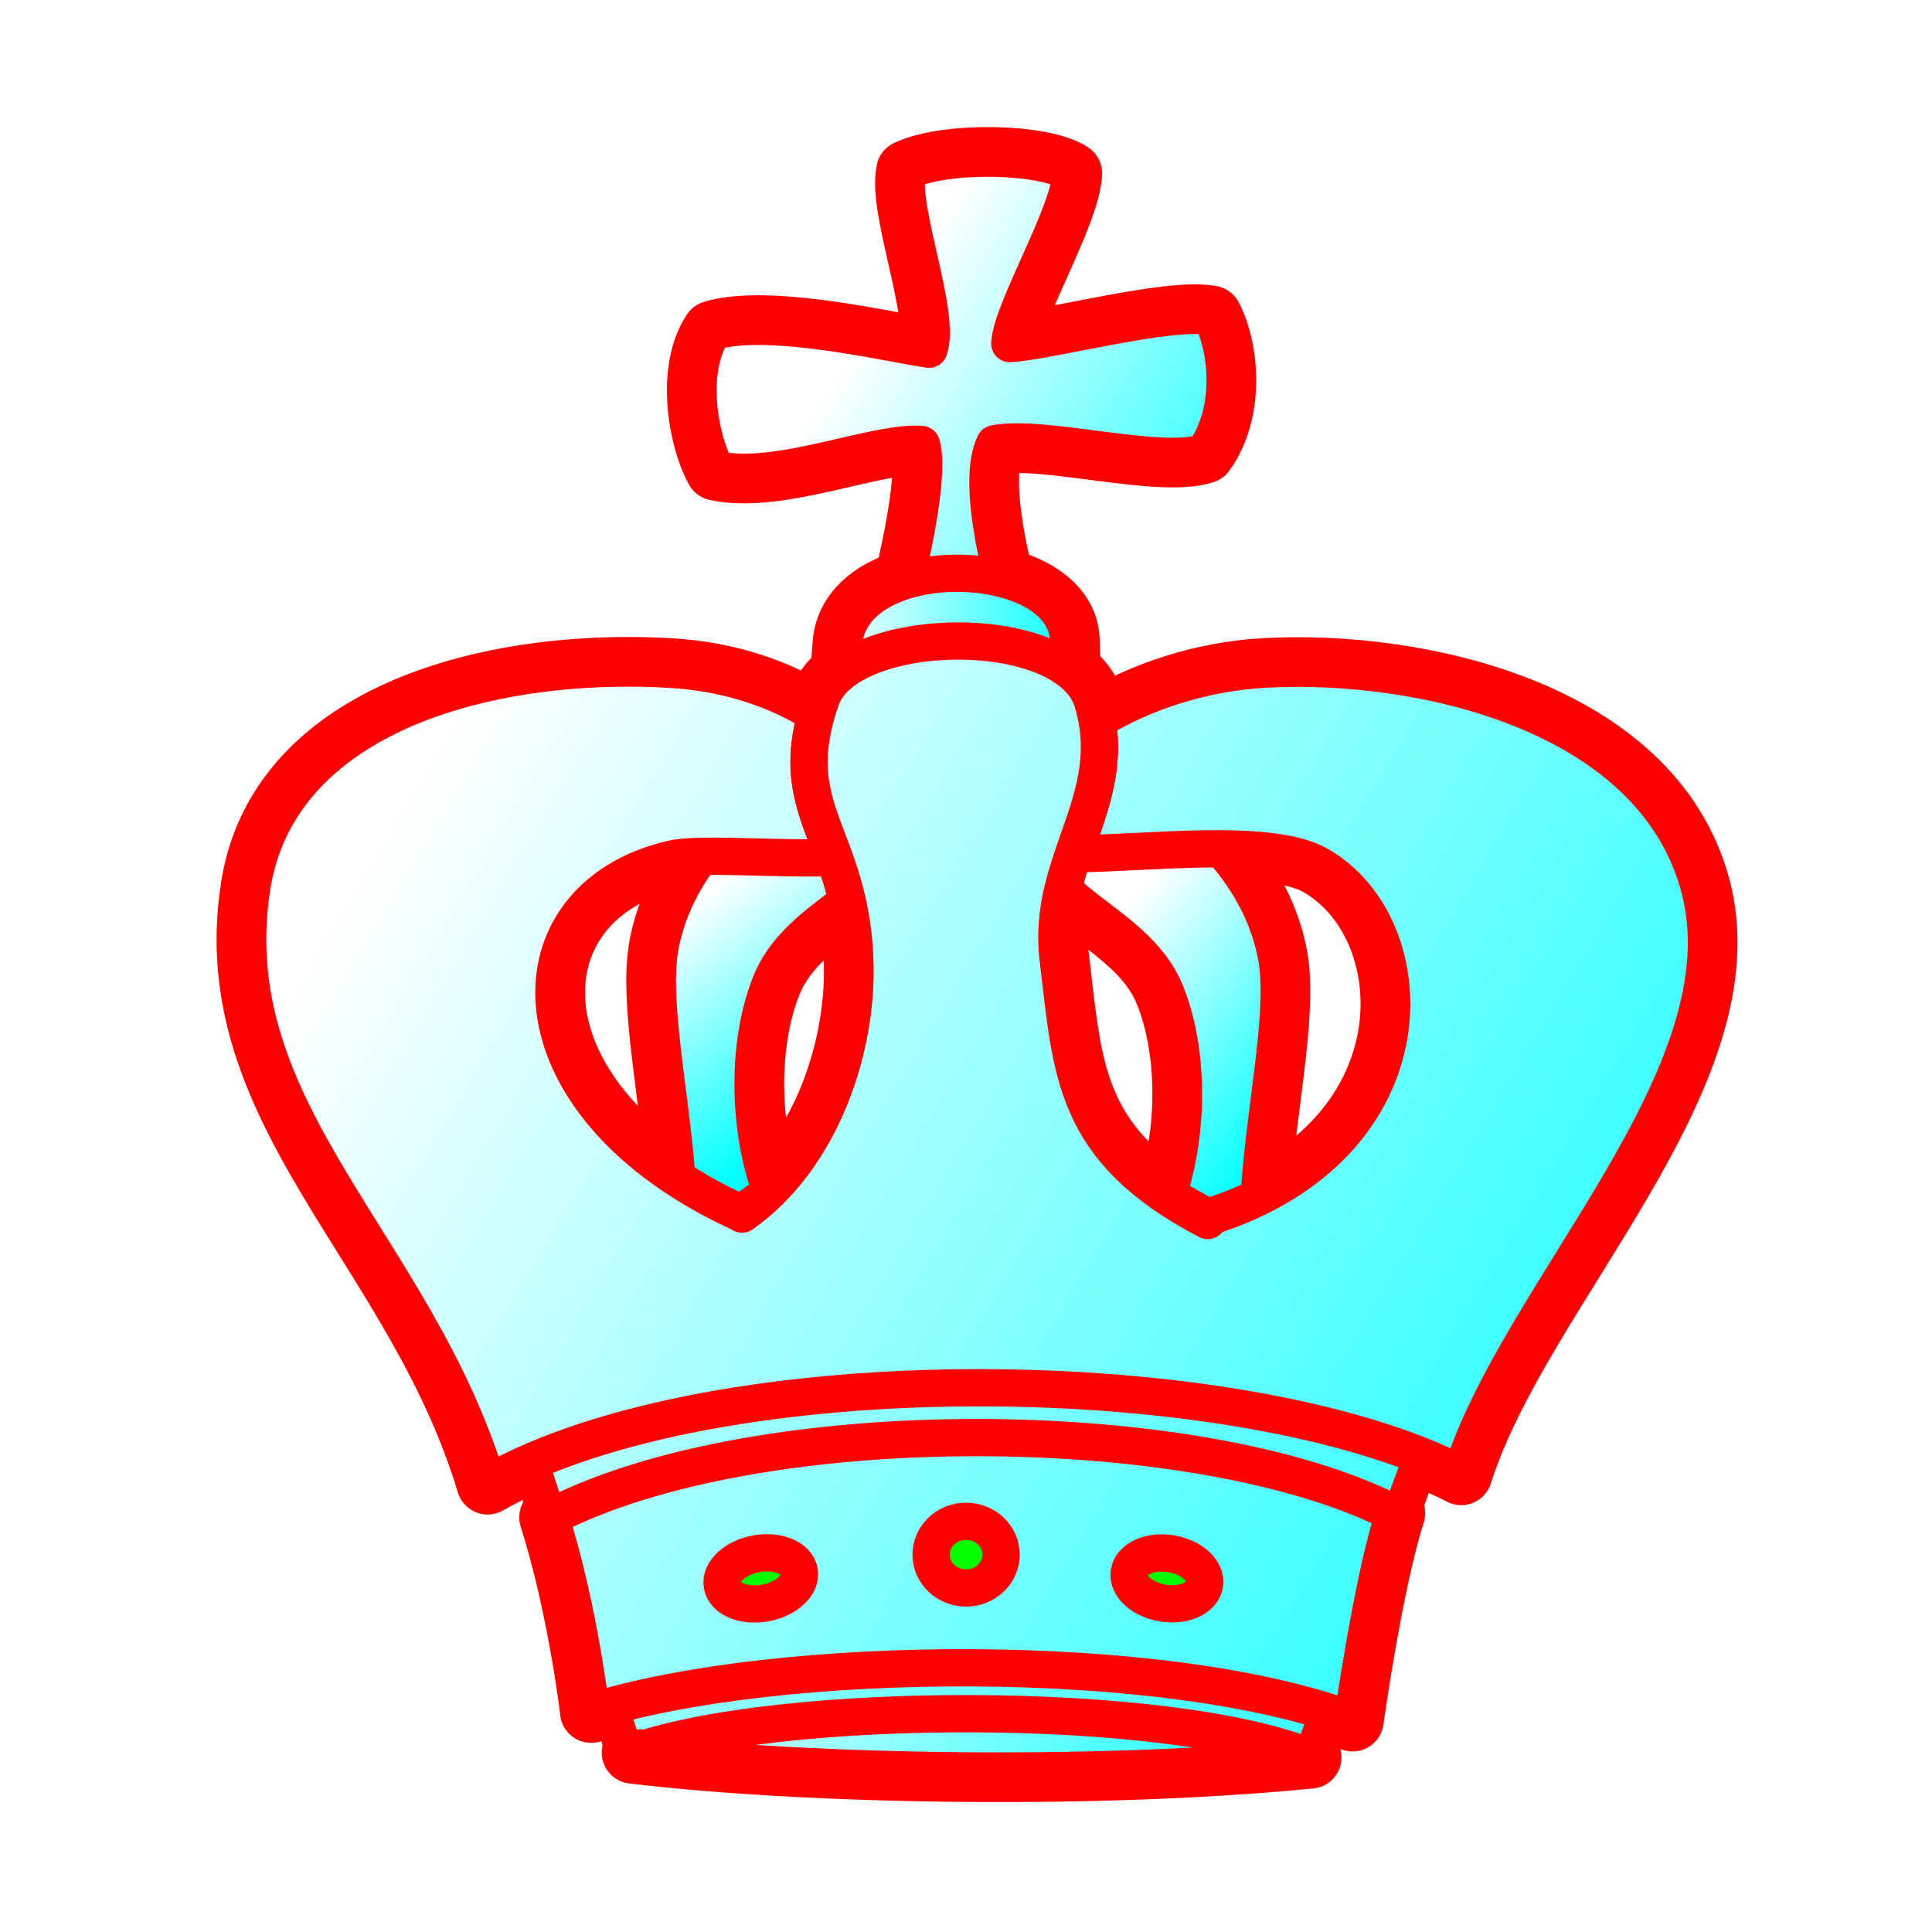
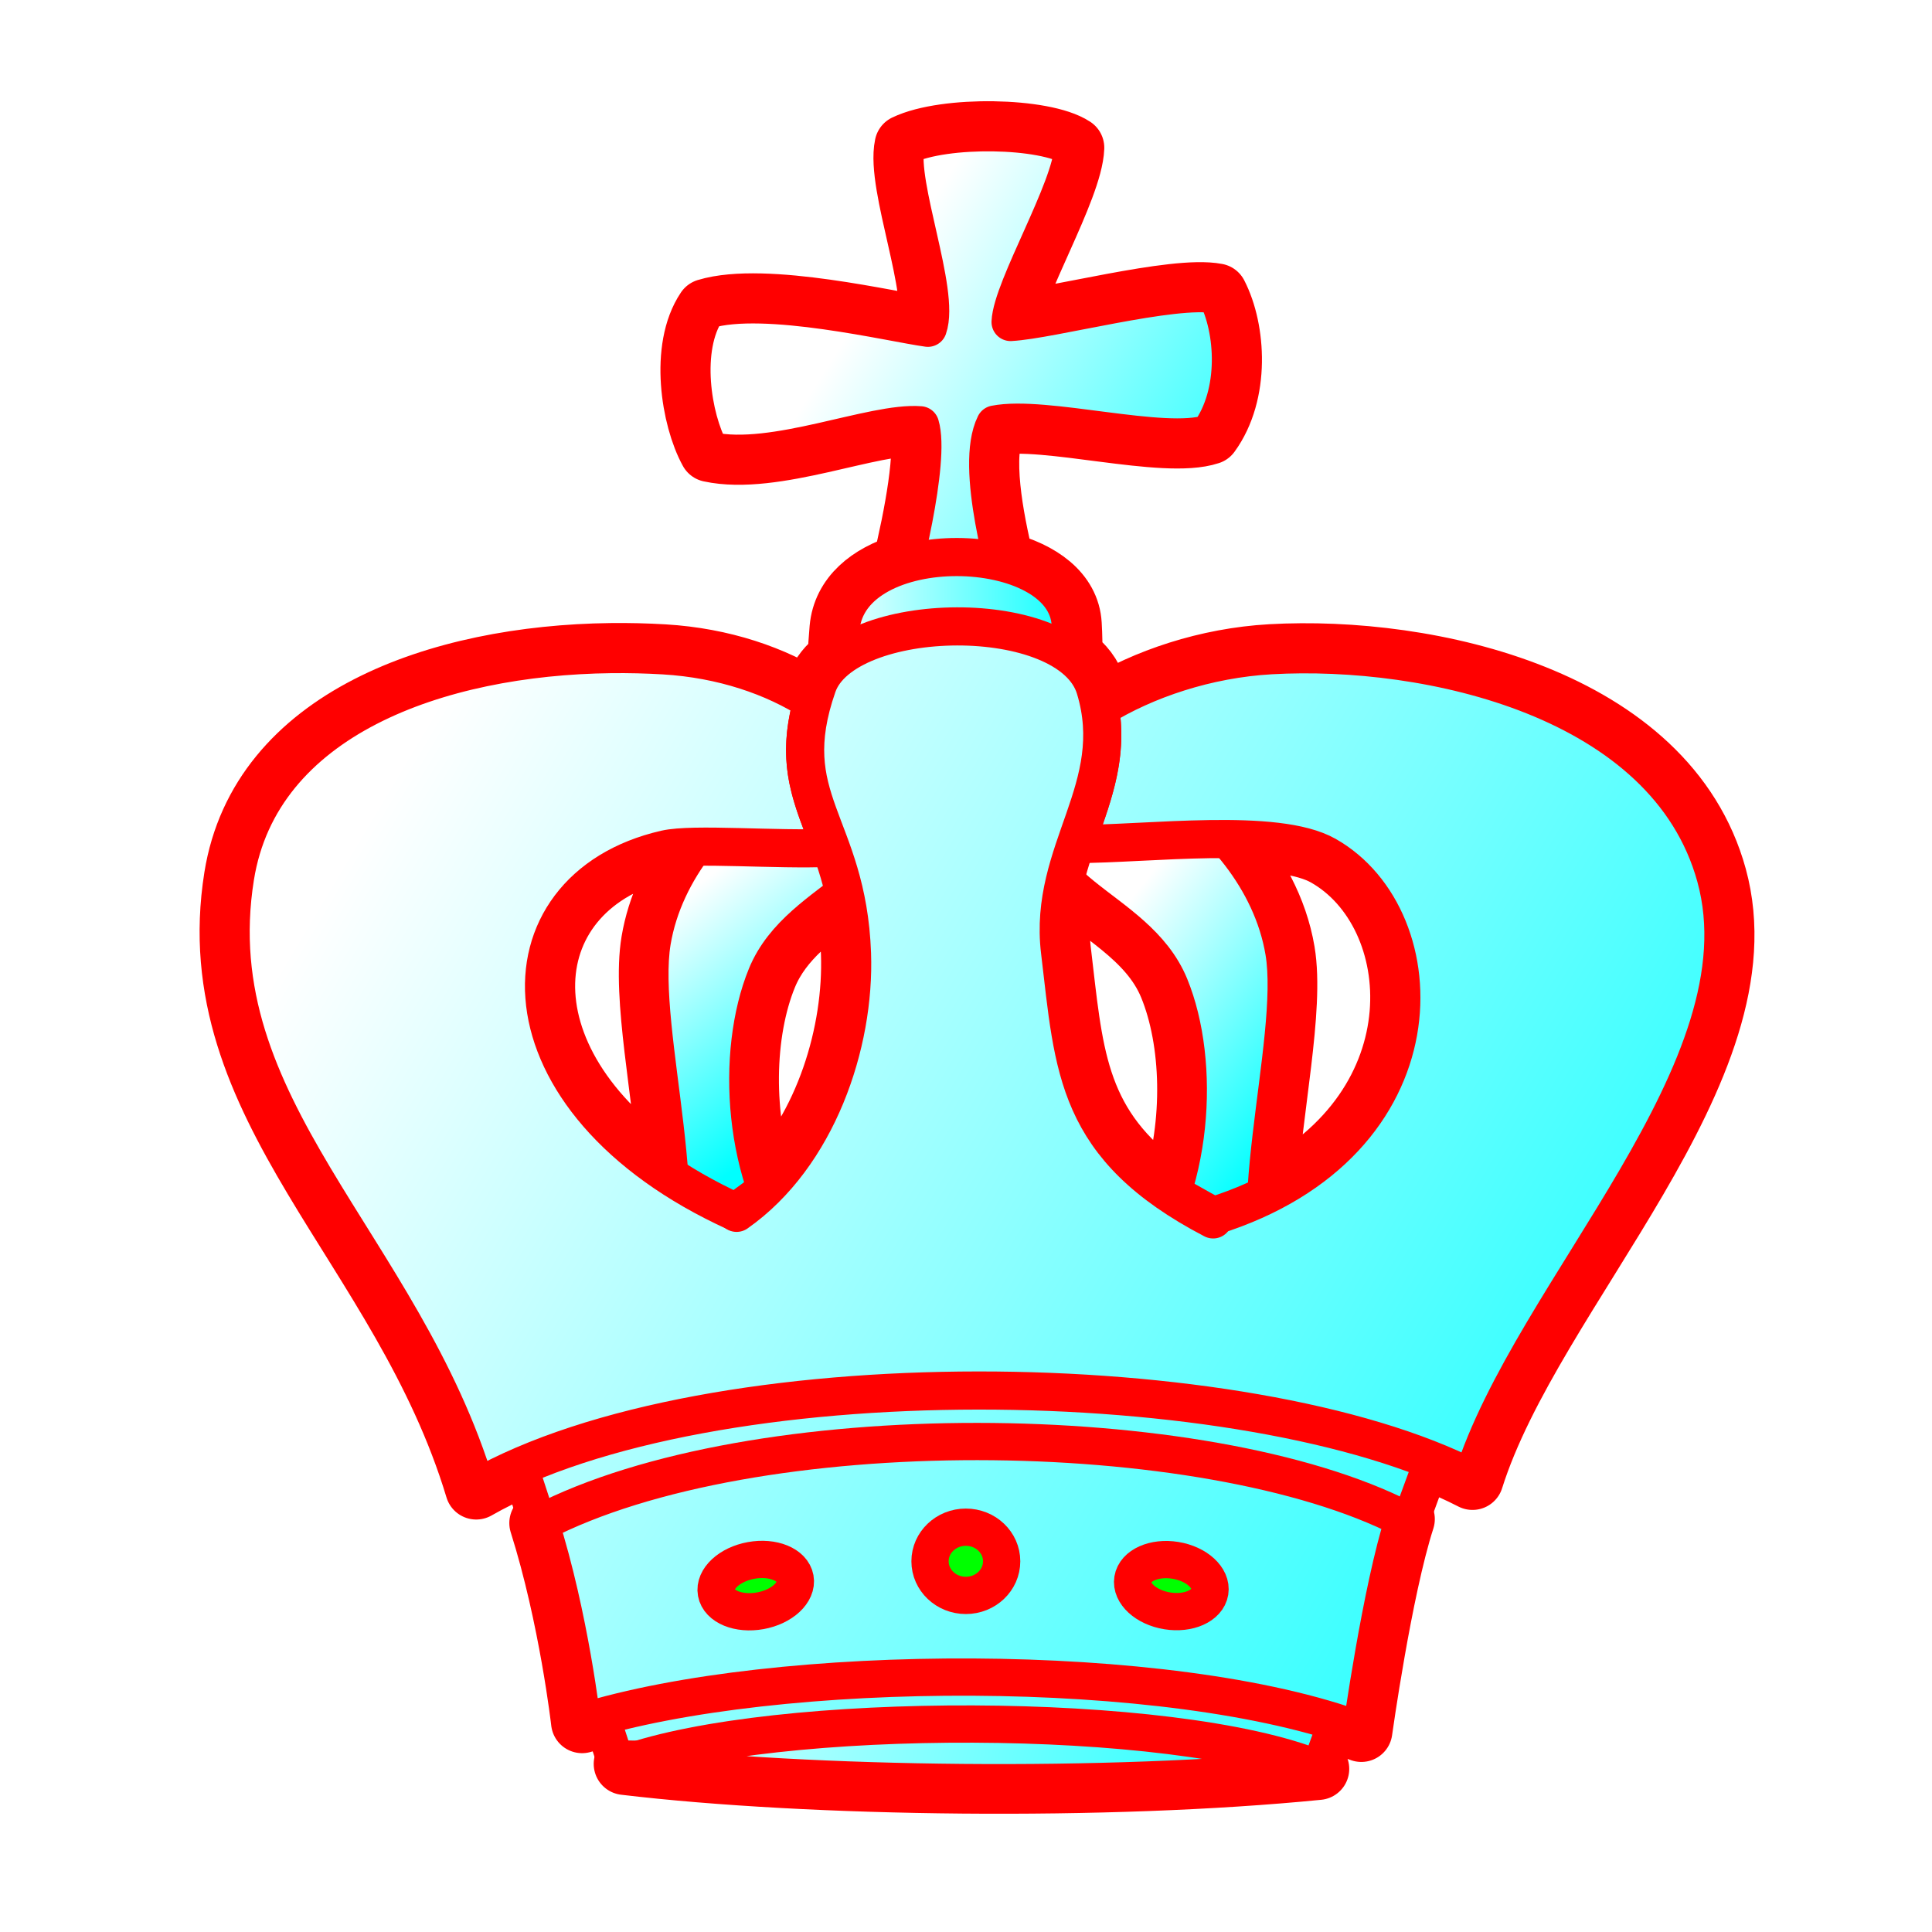
<svg xmlns="http://www.w3.org/2000/svg" xmlns:xlink="http://www.w3.org/1999/xlink" width="700pt" height="700pt" id="king" viewBox="0 0 933.333 933.333" version="1.0">
  <style id="style-base">
    .base { 
      fill-opacity:1;
      fill-rule:evenodd;
      stroke-miterlimit:4;
      stroke-dasharray:none;
      stroke-linecap:round;
      stroke-linejoin:round;
      stroke-opacity:1
    }
  </style>
  <style id="stroke-medium">
    .stroke-medium {
      stroke-width: 18;
    }
  </style>
  <style id="stroke-boundary">
    .stroke-boundary {
      stroke-width: 30;
    }
  </style>
  <style id="stroke-color">
    .stroke-color {
      stroke:#ff0000;
    }
  </style>
  <style id="fill-color">
    .fill-color {
      fill:#00ff00;
    }
  </style>
  <defs id="defs36222">
    <linearGradient id="fillGradient">
      <stop style="stop-color:#ffffff;stop-opacity:1;" offset="0" id="stop0" />
      <stop style="stop-color:#00ffff;stop-opacity:1" offset="1" id="stop1" />
    </linearGradient>
-     <linearGradient xlink:href="#fillGradient" id="linearGradient2272" x1="297.554" y1="427.05" x2="368.562" y2="521.216" gradientUnits="userSpaceOnUse" gradientTransform="translate(30,14)" />
-     <linearGradient xlink:href="#fillGradient" id="linearGradient2274" x1="495.296" y1="448.547" x2="595.971" y2="528.547" gradientUnits="userSpaceOnUse" gradientTransform="translate(30,14)" />
-     <linearGradient xlink:href="#fillGradient" id="base-gradient" x1="221.551" y1="774.937" x2="633.491" y2="859.351" gradientUnits="userSpaceOnUse" gradientTransform="translate(30,14)" />
+     <linearGradient xlink:href="#fillGradient" id="linearGradient2272" x1="297.554" y1="427.05" x2="368.562" y2="521.216" gradientUnits="userSpaceOnUse" gradientTransform="matrix(1.023287,0,0,1.023287,19.70574,0.052273)" />
+     <linearGradient xlink:href="#fillGradient" id="linearGradient2274" x1="495.296" y1="448.547" x2="595.971" y2="528.547" gradientUnits="userSpaceOnUse" gradientTransform="matrix(1.023287,0,0,1.023287,19.70574,0.052273)" />
+     <linearGradient xlink:href="#fillGradient" id="base-gradient" x1="221.551" y1="774.937" x2="633.491" y2="859.351" gradientUnits="userSpaceOnUse" gradientTransform="matrix(1.023287,0,0,1.023287,19.70574,0.052273)" />
    <linearGradient xlink:href="#fillGradient" id="linearGradient2476" x1="342.53" y1="145.674" x2="549.848" y2="282.341" gradientUnits="userSpaceOnUse" />
    <linearGradient xlink:href="#fillGradient" id="cross-gradient" x1="379.197" y1="160.253" x2="579.848" y2="286.919" gradientUnits="userSpaceOnUse" />
    <linearGradient xlink:href="#fillGradient" id="top-base-gradient" x1="368.469" y1="319.275" x2="494.551" y2="319.275" gradientUnits="userSpaceOnUse" />
-     <linearGradient xlink:href="#fillGradient" id="crown-lower-gradient" x1="129.962" y1="428.659" x2="812.369" y2="836.313" gradientUnits="userSpaceOnUse" gradientTransform="translate(30,14)" />
-     <linearGradient xlink:href="#fillGradient" id="background-gradient" gradientUnits="userSpaceOnUse" x1="129.962" y1="428.659" x2="812.369" y2="836.313" gradientTransform="translate(30,14)" />
+     <linearGradient xlink:href="#fillGradient" id="crown-lower-gradient" x1="129.962" y1="428.659" x2="812.369" y2="836.313" gradientUnits="userSpaceOnUse" gradientTransform="matrix(1.023287,0,0,1.023287,19.70574,0.052273)" />
+     <linearGradient xlink:href="#fillGradient" id="background-gradient" gradientUnits="userSpaceOnUse" x1="129.962" y1="428.659" x2="812.369" y2="836.313" gradientTransform="matrix(1.023287,0,0,1.023287,19.70574,0.052273)" />
    <linearGradient xlink:href="#fillGradient" id="bar1and5-gradient" gradientUnits="userSpaceOnUse" x1="129.962" y1="428.659" x2="812.369" y2="836.313" />
    <linearGradient xlink:href="#fillGradient" id="bar3-gradient" gradientUnits="userSpaceOnUse" x1="129.962" y1="428.659" x2="812.369" y2="836.313" />
    <linearGradient xlink:href="#fillGradient" id="linearGradient598" gradientUnits="userSpaceOnUse" x1="129.962" y1="428.659" x2="812.369" y2="836.313" />
  </defs>
-   <path id="boundary" class="base stroke-color stroke-boundary" style="fill:none" d="M 479.678 76.41 C 463.963 76.17 447.635 78.188 438.26 82.67 C 434.306 101.059 454.717 151.844 448.801 168.697 C 432.113 166.461 371.736 151.867 344.381 160.191 C 332.156 178.365 337.47 211.474 345.98 226.859 C 376.197 233.416 422.819 212.949 445.133 214.715 C 448.68 226.431 442.804 257.931 437.223 280.643 C 421.341 285.529 408.946 295.331 407.576 310.625 C 407.107 315.866 406.833 320.464 406.662 324.754 C 401.939 328.429 398.363 332.704 396.627 337.68 C 395.665 340.436 394.871 343.053 394.168 345.596 C 394.213 345.433 394.235 345.289 394.281 345.125 C 376.053 333.393 351.793 324.981 324.156 323.344 C 315.905 322.855 307.525 322.647 299.125 322.75 C 217.925 323.75 133.674 353.286 121.719 428 C 104.27 537.047 200.811 601.316 235.562 716.656 C 345.869 653.748 600.228 657.754 705.906 712.125 C 733.954 622.964 845.757 518.764 820.75 427.875 C 797.592 343.705 685.007 319.074 610.719 323.281 C 580.61 324.987 551.706 334.734 530 348.125 C 530.012 348.196 530.015 348.263 530.027 348.334 C 529.498 345.265 528.78 342.132 527.805 338.908 C 525.987 332.898 521.981 327.855 516.492 323.727 C 516.606 319.181 516.53 314.198 516.211 308.635 C 515.361 293.824 501.685 284.107 484.369 279.697 C 479.135 258.067 473.539 228.438 480.521 214.355 C 504.013 209.696 560.393 225.718 581.688 218.625 C 595.588 199.544 593.718 169.689 585.102 152.979 C 565.127 149.092 506.618 165.006 487.834 165.969 C 488.518 149.93 516.709 103.019 517.414 83.705 C 510.495 79.15 495.392 76.65 479.678 76.41 z M 590.207 410.164 C 609.227 410.312 626.577 411.987 636.875 417.812 C 684.775 444.91 692.023 536.569 608.396 578.059 C 610.551 538.393 621.427 490.456 616.873 463.264 C 613.488 443.053 603.244 424.832 590.207 410.164 z M 338.479 413.719 C 328.775 426.732 321.418 441.917 318.652 458.434 C 314.259 484.664 324.264 530.238 326.912 569.033 C 244.021 514.349 252.379 431.473 324.906 414.906 C 328.081 414.181 332.824 413.846 338.479 413.719 z M 513.57 429.389 C 528.694 444.671 553.399 455.74 563.078 479.387 C 573.733 505.416 575.002 543.995 564.146 577.131 C 561.987 575.905 559.398 574.496 557.125 573.211 C 517.957 543.453 516.771 509.903 511.168 463.055 C 509.705 450.826 511.042 439.813 513.57 429.389 z M 409.291 435.428 C 411.177 443.732 412.575 453.076 412.967 464.094 C 414.289 501.322 400.807 546.267 372.242 574.889 C 360.449 541.194 361.512 501.263 372.445 474.555 C 379.727 456.766 395.458 446.12 409.291 435.428 z M 472.199 694.486 C 394.566 694.439 316.083 706.912 265.85 732.984 C 279.923 777.457 285.553 826.959 285.553 826.959 C 377.219 798.495 563.428 797.359 653.428 831.102 C 653.428 831.102 662.708 764.421 673.457 731.109 C 626.619 707.102 549.833 694.534 472.199 694.486 z M 470.205 827.871 C 405.79 827.614 341.097 834.02 305.691 846.678 C 393.555 857.162 533.904 858.883 633.059 849.037 C 598.76 835.047 534.621 828.128 470.205 827.871 z " />
-   <path class="base stroke-color stroke-medium" style="fill:url(#linearGradient2272)" d="m 318.635,626.485 c 23.192,-33.51 -7.051,-125.839 0.018,-168.052 11.473,-68.508 101.489,-114.49 113.505,-74.772 14.253,47.116 -43.612,51.563 -59.712,90.894 -14.788,36.126 -11.624,96.482 17.166,132.81" id="bar2" />
-   <path id="bar4" d="m 616.89,631.316 c -23.192,-33.51 7.051,-125.839 -0.018,-168.052 -11.473,-68.508 -101.489,-114.49 -113.505,-74.772 -14.253,47.116 43.612,51.563 59.712,90.894 14.788,36.126 11.624,96.482 -17.166,132.81" class="base stroke-color stroke-medium" style="fill:url(#linearGradient2274)" />
-   <g id="top-part" transform="translate(30,14)">
+   <path id="boundary" class="base stroke-color stroke-boundary" style="fill:none" d="m 479.855,63.916 c -16.081,-0.246 -32.789,1.82 -42.382,6.406 -4.046,18.817 16.84,70.785 10.786,88.031 -17.077,-2.288 -78.859,-17.222 -106.852,-8.704 -12.51,18.597 -7.072,52.476 1.637,68.22 30.92,6.71 78.628,-14.234 101.461,-12.427 3.63,11.989 -2.383,44.223 -8.094,67.463 -16.251,5 -28.935,15.03 -30.337,30.681 -0.48,5.363 -0.76,10.068 -0.935,14.458 -4.833,3.761 -8.492,8.135 -10.269,13.227 -0.984,2.82 -1.797,5.498 -2.516,8.1 0.046,-0.167 0.069,-0.314 0.116,-0.482 -18.653,-12.005 -43.478,-20.613 -71.758,-22.288 -8.444,-0.5 -17.019,-0.713 -25.614,-0.608 -83.091,1.023 -169.304,31.248 -181.538,107.701 C 95.705,535.28 194.495,601.045 230.055,719.071 342.931,654.699 603.213,658.797 711.352,714.435 740.053,623.197 854.459,516.57 828.87,423.565 805.172,337.436 689.966,312.23 613.948,316.536 c -30.81,1.745 -60.387,11.719 -82.598,25.422 0.013,0.072 0.015,0.141 0.028,0.214 -0.541,-3.14 -1.277,-6.347 -2.274,-9.645 -1.861,-6.15 -5.959,-11.31 -11.576,-15.535 0.117,-4.652 0.039,-9.751 -0.288,-15.443 -0.87,-15.156 -14.864,-25.099 -32.583,-29.611 -5.357,-22.134 -11.082,-52.453 -3.937,-66.863 24.038,-4.768 81.731,11.627 103.522,4.369 14.224,-19.525 12.31,-50.076 3.494,-67.175 -20.439,-3.977 -80.311,12.307 -99.533,13.293 0.7,-16.412 29.548,-64.416 30.269,-84.179 -7.081,-4.662 -22.535,-7.219 -38.615,-7.465 z m 113.103,341.526 c 19.463,0.151 37.217,1.865 47.755,7.827 49.016,27.729 56.432,121.522 -29.142,163.978 2.205,-40.589 13.334,-89.643 8.674,-117.468 -3.464,-20.681 -13.947,-39.327 -27.287,-54.336 z m -257.591,3.637 c -9.929,13.316 -17.457,28.855 -20.288,45.756 -4.495,26.842 5.742,73.476 8.452,113.175 -84.821,-55.957 -76.269,-140.764 -2.053,-157.716 3.249,-0.742 8.102,-1.085 13.888,-1.215 z m 179.169,16.035 c 15.476,15.638 40.756,26.965 50.661,51.162 10.903,26.635 12.201,66.113 1.093,100.02 -2.209,-1.255 -4.859,-2.696 -7.185,-4.011 -40.08,-30.451 -41.294,-64.782 -47.027,-112.721 -1.497,-12.514 -0.129,-23.783 2.458,-34.45 z m -106.708,6.18 c 1.93,8.498 3.361,18.059 3.761,29.334 1.353,38.095 -12.443,84.087 -41.673,113.375 -12.068,-34.48 -10.98,-75.34 0.208,-102.67 7.451,-18.203 23.549,-29.097 37.704,-40.038 z m 64.373,265.091 c -79.441,-0.049 -159.752,12.715 -211.155,39.395 14.401,45.508 20.162,96.163 20.162,96.163 93.801,-29.127 284.346,-30.289 376.442,4.239 0,0 9.496,-68.233 20.496,-102.321 -47.929,-24.566 -126.503,-37.427 -205.945,-37.476 z m -2.041,136.491 c -65.916,-0.263 -132.115,6.292 -168.345,19.245 89.91,10.729 233.527,12.49 334.991,2.414 -35.097,-14.316 -100.73,-21.396 -166.646,-21.659 z" />
+   <path class="base stroke-color stroke-medium" style="fill:url(#linearGradient2272)" d="m 315.062,626.8 c 23.732,-34.291 -7.215,-128.769 0.019,-171.965 11.74,-70.103 103.853,-117.157 116.148,-76.513 14.585,48.213 -44.627,52.764 -61.102,93.01 -15.132,36.967 -11.895,98.729 17.566,135.902" id="bar2" />
+   <path id="bar4" d="m 620.263,631.744 c -23.732,-34.291 7.215,-128.769 -0.019,-171.965 -11.74,-70.103 -103.853,-117.156 -116.148,-76.513 -14.585,48.213 44.627,52.764 61.102,93.01 15.132,36.967 11.895,98.729 -17.566,135.902" class="base stroke-color stroke-medium" style="fill:url(#linearGradient2274)" />
+   <g id="top-part" transform="matrix(1.023287,0,0,1.023287,19.70574,0.05227283)">
    <path class="base stroke-color stroke-medium" style="fill:url(#cross-gradient)" d="m 401.217,288.115 c 5.258,-15 18.904,-70.925 13.916,-87.401 -22.314,-1.766 -68.935,18.702 -99.152,12.145 -8.511,-15.386 -13.824,-48.493 -1.599,-66.667 27.355,-8.324 87.731,6.268 104.419,8.505 5.916,-16.853 -14.494,-67.637 -10.54,-86.027 18.75,-8.963 65.314,-8.077 79.153,1.034 -0.705,19.314 -28.895,66.225 -29.579,82.264 18.784,-0.963 77.294,-16.875 97.268,-12.989 8.616,16.71 10.486,46.565 -3.414,65.646 -21.295,7.093 -77.675,-8.93 -101.166,-4.27 -9.9,19.967 5.491,71.523 9.278,86.605" id="cross" />
    <path class="base stroke-color stroke-medium" style="fill:url(#top-base-gradient)" d="m 408.41,371.832 c -24.735,-21.418 -35.634,-21.596 -30.833,-75.206 4.1,-45.781 106.257,-43.419 108.634,-1.991 2.981,51.947 -14.29,55.837 -26.3,80.989" id="top-base" />
  </g>
-   <path id="background" d="m 300.962,844.299 -63.975,-196.243 471.233,-2.068 -74.89,204.325 z" class="base stroke-color stroke-medium" style="fill:url(#background-gradient)" />
-   <g id="crown-upper" transform="translate(30,14)">
+   <path id="background" d="M 296.977,849.687 231.512,648.874 713.719,646.758 637.085,855.841 Z" class="base stroke-color stroke-medium" style="fill:url(#background-gradient)" />
+   <g id="crown-upper" transform="matrix(1.023287,0,0,1.023287,19.70574,0.05227283)">
    <path id="bar1and5" d="m 553.531,574.031 c -28.761,-15.547 -89.17,-53.539 -121.964,-54.896 -25.066,-1.037 -76.806,32.479 -103.411,53.083 -115.273,-52.467 -113.895,-152.891 -33.25,-171.312 13.135,-3 52.232,0.464 78.062,-0.719 -8.225,-22.716 -17.192,-38.824 -8.688,-69.062 -18.228,-11.732 -42.488,-20.144 -70.125,-21.781 C 285.905,308.855 277.525,308.647 269.125,308.75 187.924,309.75 103.674,339.286 91.719,414 74.27,523.048 170.811,587.315 205.562,702.656 315.87,639.748 570.227,643.754 675.906,698.125 703.954,608.963 815.757,504.764 790.75,413.875 767.592,329.705 655.008,305.074 580.719,309.281 550.61,310.987 521.706,320.734 500,334.125 c 4.202,23.971 -4.315,43.569 -11.375,64.281 34.345,0.015 94.602,-7.972 118.25,5.406 52.23,29.547 56.212,135.897 -53.344,170.219 z" class="base stroke-color stroke-medium" style="fill:url(#bar1and5-gradient)" />
    <path class="base stroke-color stroke-medium" style="fill:url(#bar3-gradient)" d="m 328.488,572.528 c 37.995,-26.678 55.998,-79.661 54.479,-122.435 -2.191,-61.676 -35.179,-72.427 -16.34,-126.414 12.774,-36.607 119.163,-38.489 131.179,1.23 14.253,47.116 -22.342,76.449 -16.638,124.146 6.654,55.64 7.067,92.522 72.295,126.572" id="bar3" />
  </g>
-   <path class="base stroke-color stroke-medium" style="fill:url(#crown-lower-gradient)" d="m 673.456,731.109 c -93.676,-48.014 -307.139,-50.27 -407.606,1.875 14.074,44.473 19.703,93.973 19.703,93.973 91.667,-28.464 277.874,-29.6 367.874,4.143 0,0 9.28,-66.68 20.029,-99.992 z" id="crown-lower" />
-   <path class="base stroke-color stroke-medium" style="fill:url(#base-gradient)" d="m 305.691,846.678 c 87.864,10.485 228.211,12.206 327.366,2.359 -68.597,-27.98 -256.555,-27.676 -327.366,-2.359 z" id="base" />
-   <ellipse class="base stroke-color stroke-medium fill-color" id="jewel-center" cx="466.713" cy="751.035" rx="16.908" ry="16.103" />
-   <ellipse id="jewel-left" class="base stroke-color stroke-medium fill-color" transform="rotate(-10.2652)" cx="225.759" cy="815.797" rx="18.898" ry="12.077" />
-   <ellipse transform="matrix(0.9870861,0.1601908,-0.1601926,0.9870858,0,0)" class="base stroke-color stroke-medium fill-color" id="jewel-right" cx="678.59" cy="662.357" rx="18.42" ry="12.077" />
+   <path class="base stroke-color stroke-medium" style="fill:url(#crown-lower-gradient)" d="m 678.146,733.861 c -95.858,-49.132 -314.291,-51.441 -417.098,1.919 14.401,45.508 20.162,96.162 20.162,96.162 93.801,-29.127 284.344,-30.289 376.44,4.239 0,0 9.496,-68.232 20.495,-102.32 z" id="crown-lower" />
+   <path class="base stroke-color stroke-medium" style="fill:url(#base-gradient)" d="m 301.817,852.121 c 89.91,10.729 233.526,12.49 334.99,2.414 -70.194,-28.632 -262.53,-28.32 -334.99,-2.414 z" id="base" />
+   <ellipse class="base stroke-color stroke-medium fill-color" id="jewel-center" cx="466.589" cy="754.25" rx="17.302" ry="16.478" />
+   <ellipse id="jewel-left" class="base stroke-color stroke-medium fill-color" transform="rotate(-10.2652)" cx="222.743" cy="818.79" rx="19.338" ry="12.359" />
+   <ellipse transform="matrix(0.9870861,0.1601908,-0.1601926,0.9870858,0,0)" class="base stroke-color stroke-medium fill-color" id="jewel-right" cx="681.255" cy="665.453" rx="18.849" ry="12.359" />
</svg>
